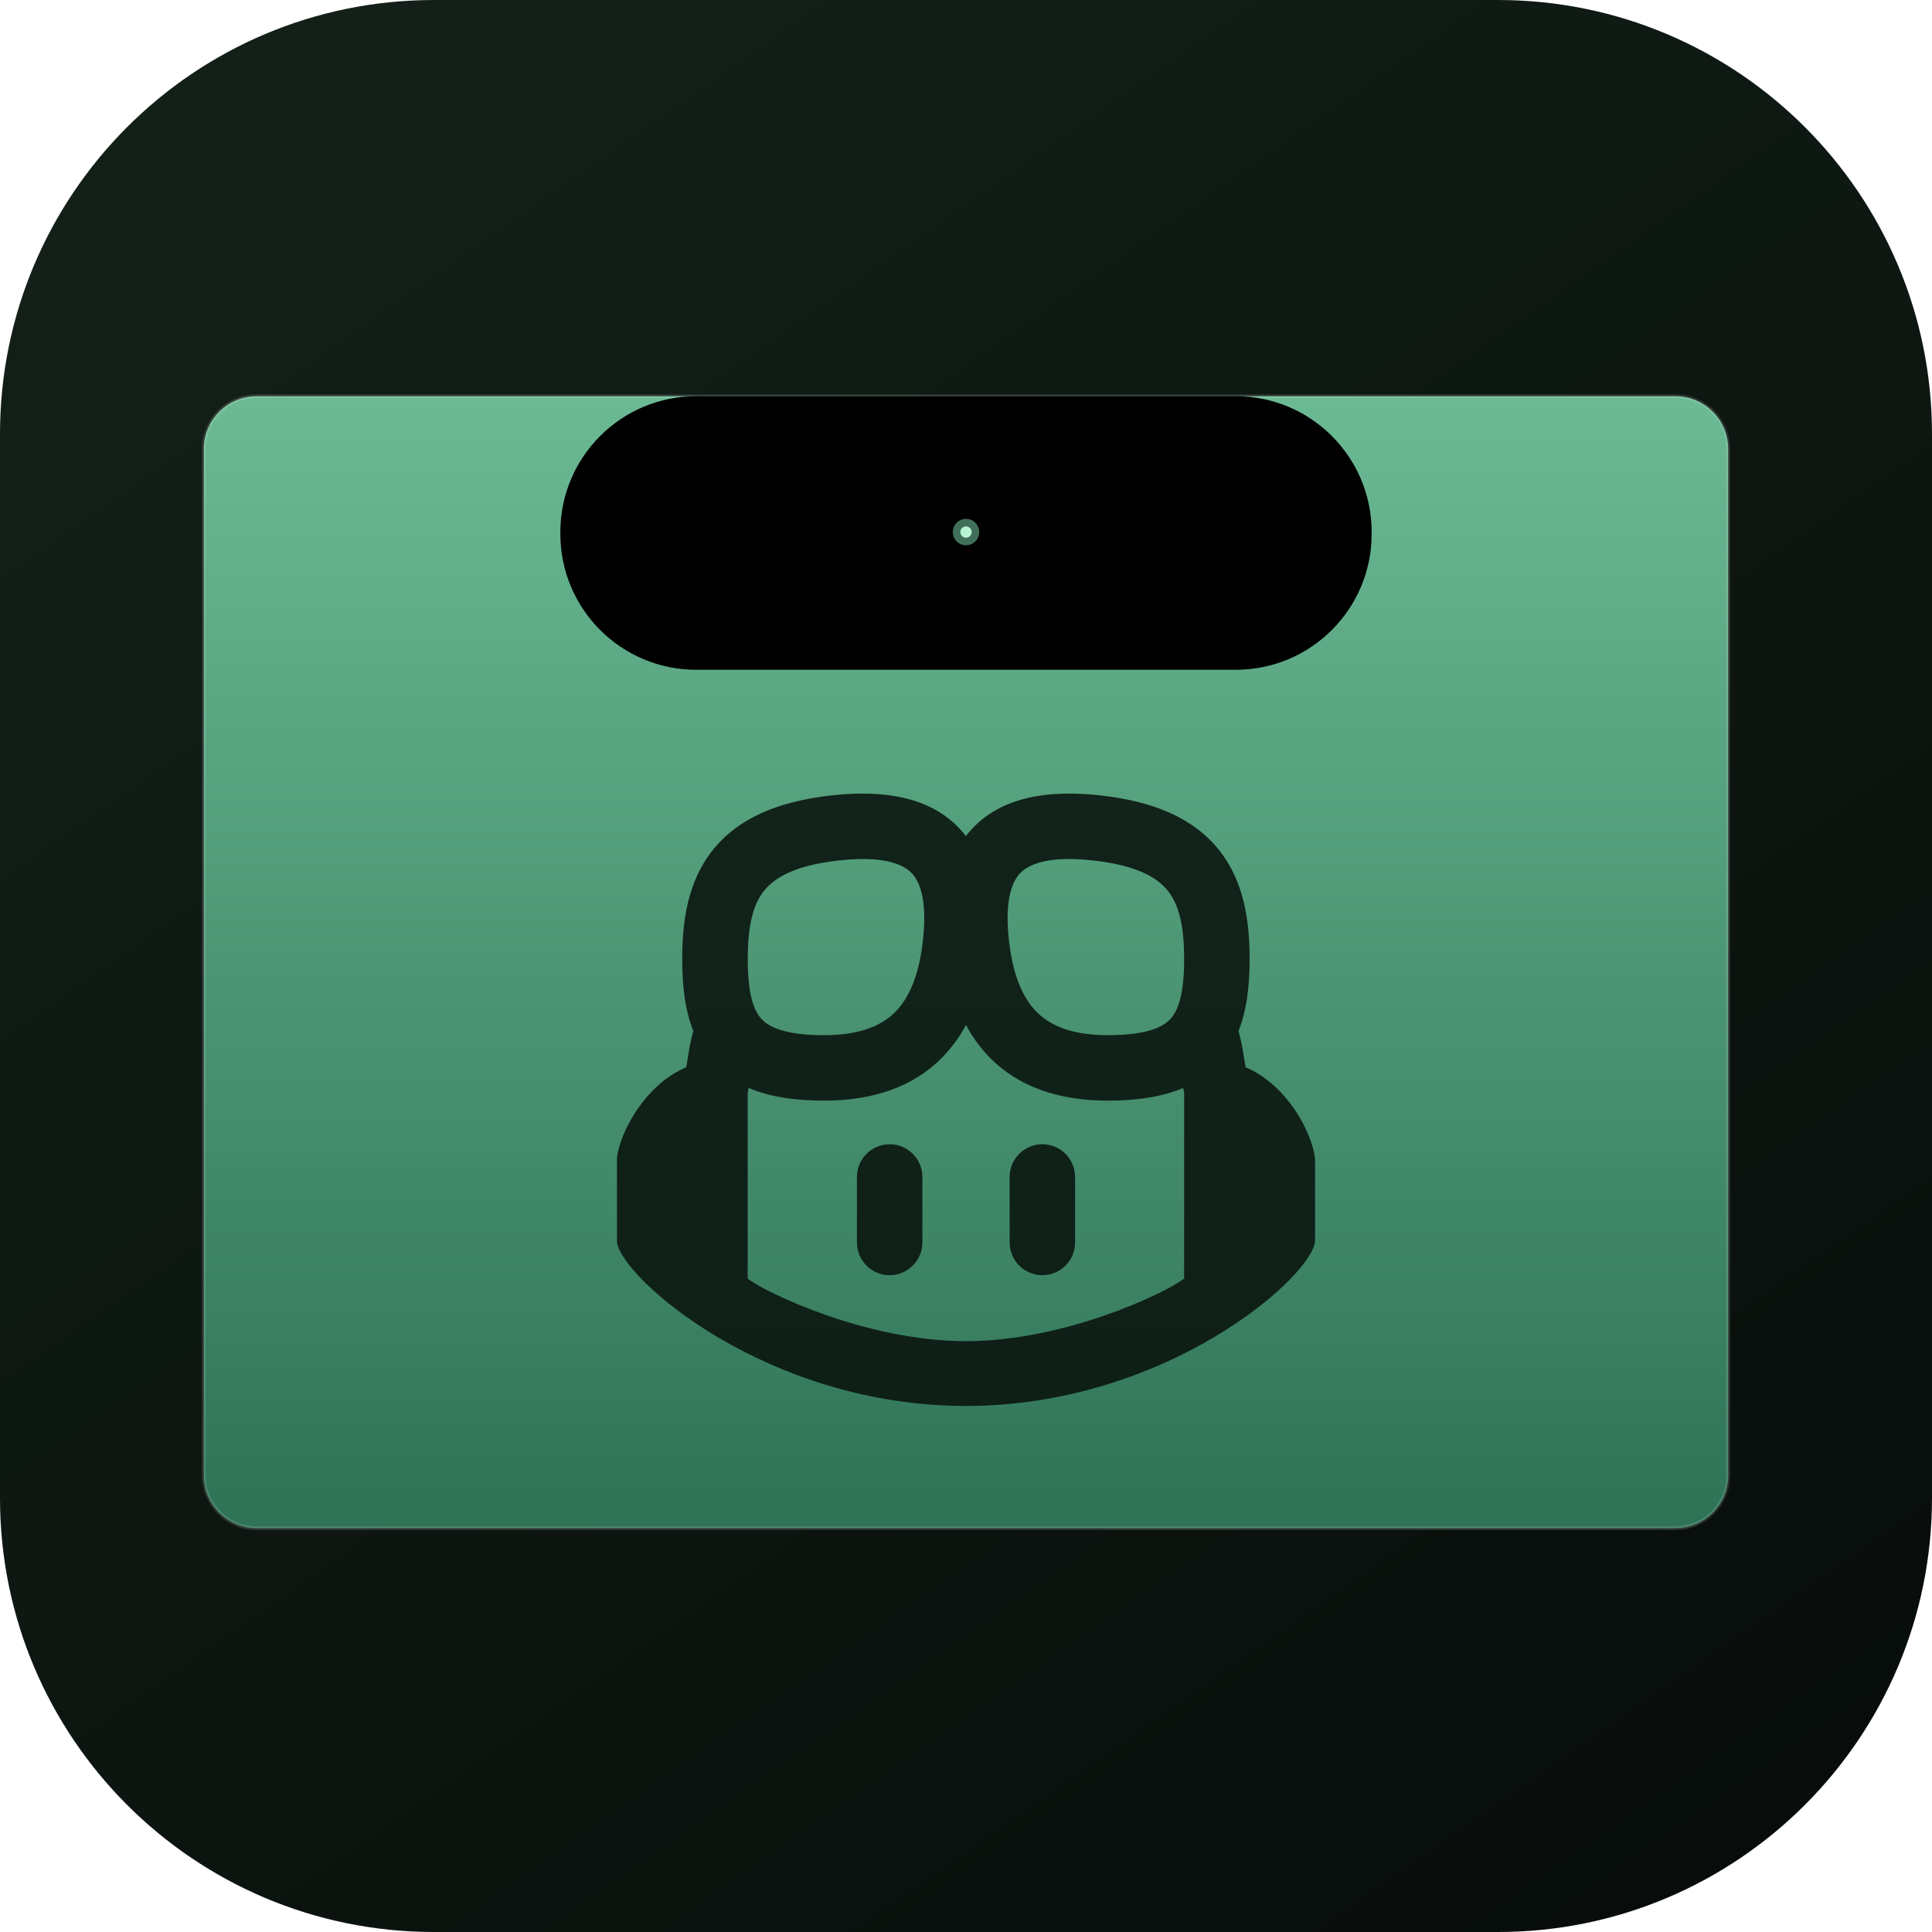
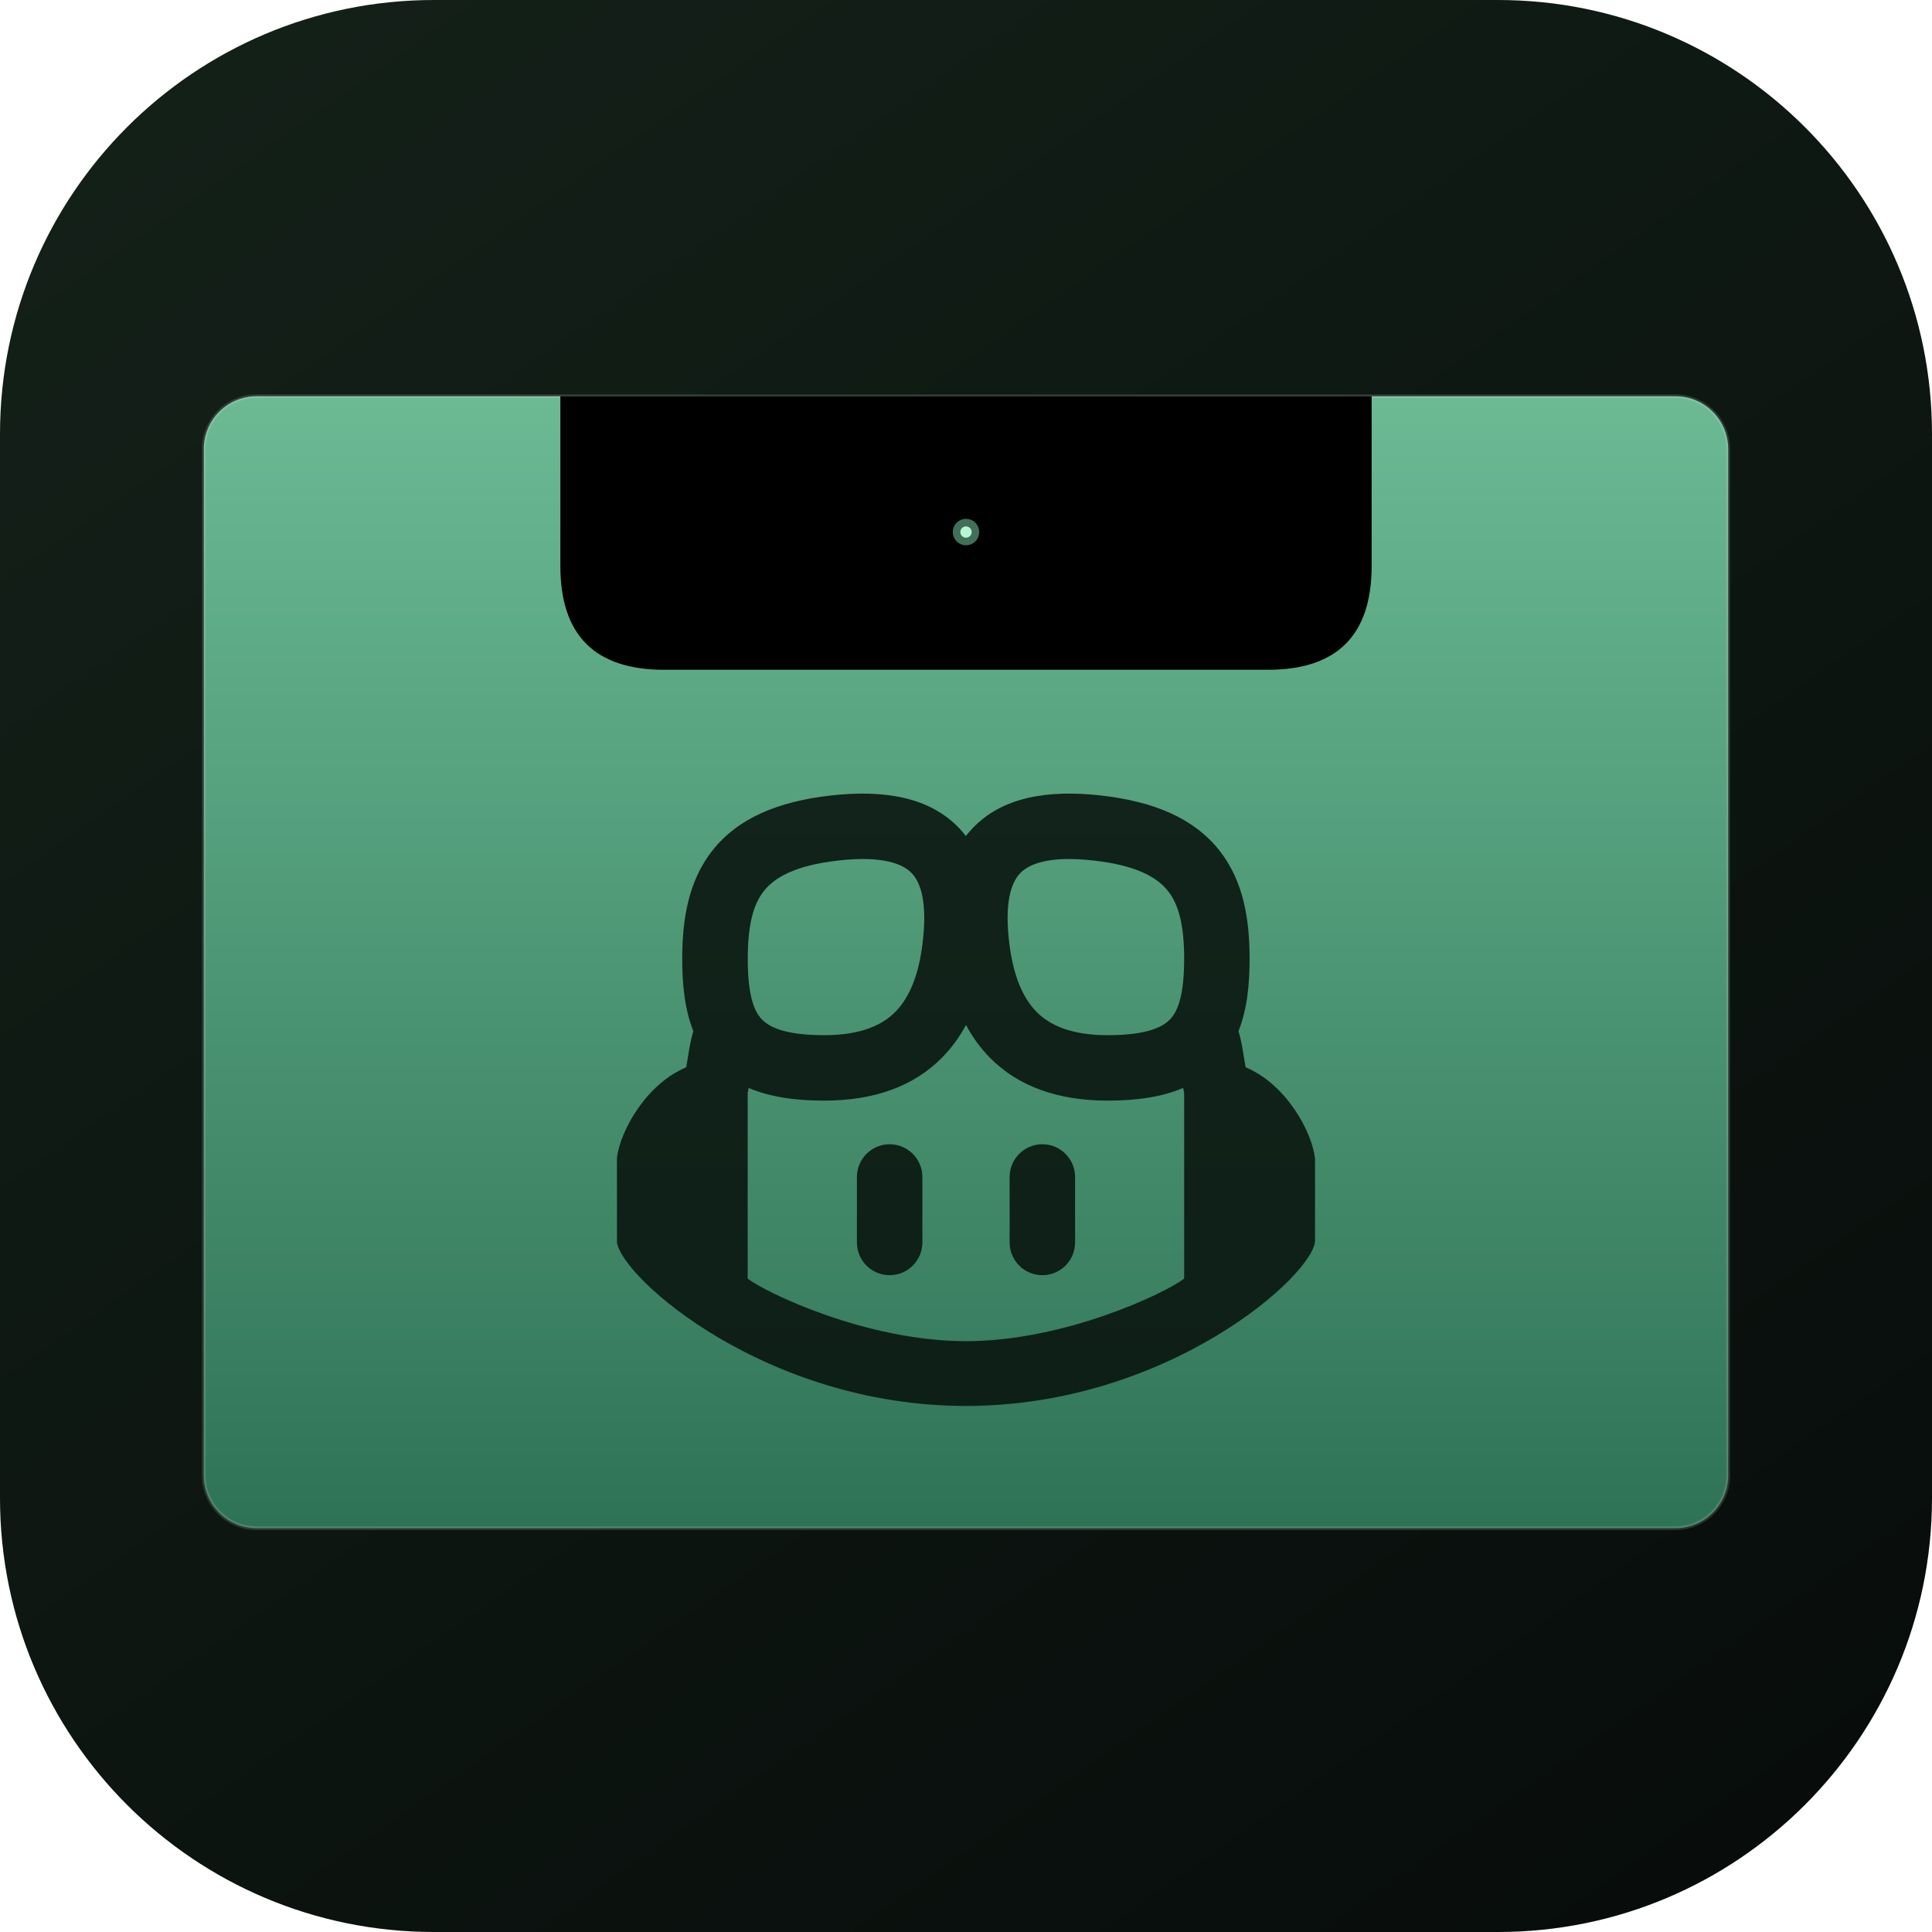
<svg xmlns="http://www.w3.org/2000/svg" width="1024" height="1024" viewBox="0 0 1024 1024">
  <defs>
    <linearGradient id="bggrad" x1="154" y1="0" x2="870" y2="1024" gradientUnits="userSpaceOnUse">
      <stop offset="0%" stop-color="#132018" />
      <stop offset="100%" stop-color="#080D0B" />
    </linearGradient>
    <linearGradient id="screenbg" x1="0" y1="0" x2="0" y2="1">
      <stop offset="0%" stop-color="#6BBA94" />
      <stop offset="100%" stop-color="#2F7356" />
    </linearGradient>
  </defs>
  <rect width="1024" height="1024" rx="230" ry="230" fill="url(#bggrad)" />
  <rect x="108" y="210" width="808" height="600" rx="28" fill="url(#screenbg)" />
  <rect x="108" y="210" width="808" height="600" rx="28" fill="none" stroke="rgba(255,255,255,0.14)" stroke-width="2" />
-   <rect x="297" y="210" width="430" height="145" rx="72" fill="#000000" />
+   <path d="M 297,210 H 727 V 300 Q 727,355 672,355 H 352 Q 297,355 297,300 Z" fill="#000000" />
  <circle cx="512" cy="282" r="7" fill="#6BBA94" opacity="0.6" />
  <circle cx="512" cy="282" r="3" fill="#B8F5D4" />
  <g transform="translate(327.0,397.5) scale(23.125)" fill="#0A1510" opacity="0.90">
    <path d="M7.998 15.035c-4.562 0-7.873-2.914-7.998-3.749V9.338c.085-.628.677-1.686 1.588-2.065.013-.07.024-.143.036-.218.029-.183.06-.384.126-.612-.201-.508-.254-1.084-.254-1.656 0-.87.128-1.769.693-2.484.579-.733 1.494-1.124 2.724-1.261 1.206-.134 2.262.034 2.944.765.05.053.096.108.139.165.044-.057.094-.112.143-.165.682-.731 1.738-.899 2.944-.765 1.23.137 2.145.528 2.724 1.261.566.715.693 1.614.693 2.484 0 .572-.053 1.148-.254 1.656.066.228.098.429.126.612.012.076.024.148.037.218.924.385 1.522 1.471 1.591 2.095v1.872c0 .766-3.351 3.795-8.002 3.795Zm0-1.485c2.28 0 4.584-1.11 5.002-1.433V7.862l-.023-.116c-.49.21-1.075.291-1.727.291-1.146 0-2.059-.327-2.71-.991A3.222 3.222 0 0 1 8 6.303a3.24 3.24 0 0 1-.544.743c-.65.664-1.563.991-2.71.991-.652 0-1.236-.081-1.727-.291l-.023.116v4.255c.419.323 2.722 1.433 5.002 1.433ZM6.762 2.83c-.193-.206-.637-.413-1.682-.297-1.019.113-1.479.404-1.713.7-.247.312-.369.789-.369 1.554 0 .793.129 1.171.308 1.371.162.181.519.379 1.442.379.853 0 1.339-.235 1.638-.54.315-.322.527-.827.617-1.553.117-.935-.037-1.395-.241-1.614Zm4.155-.297c-1.044-.116-1.488.091-1.681.297-.204.219-.359.679-.242 1.614.091.726.303 1.231.618 1.553.299.305.784.54 1.638.54.922 0 1.28-.198 1.442-.379.179-.2.308-.578.308-1.371 0-.765-.123-1.242-.37-1.554-.233-.296-.693-.587-1.713-.7Z" />
    <path d="M6.25 9.037a.75.75 0 0 1 .75.75v1.501a.75.75 0 0 1-1.5 0V9.787a.75.75 0 0 1 .75-.75Zm4.25.75v1.501a.75.75 0 0 1-1.5 0V9.787a.75.75 0 0 1 1.5 0Z" />
  </g>
</svg>
